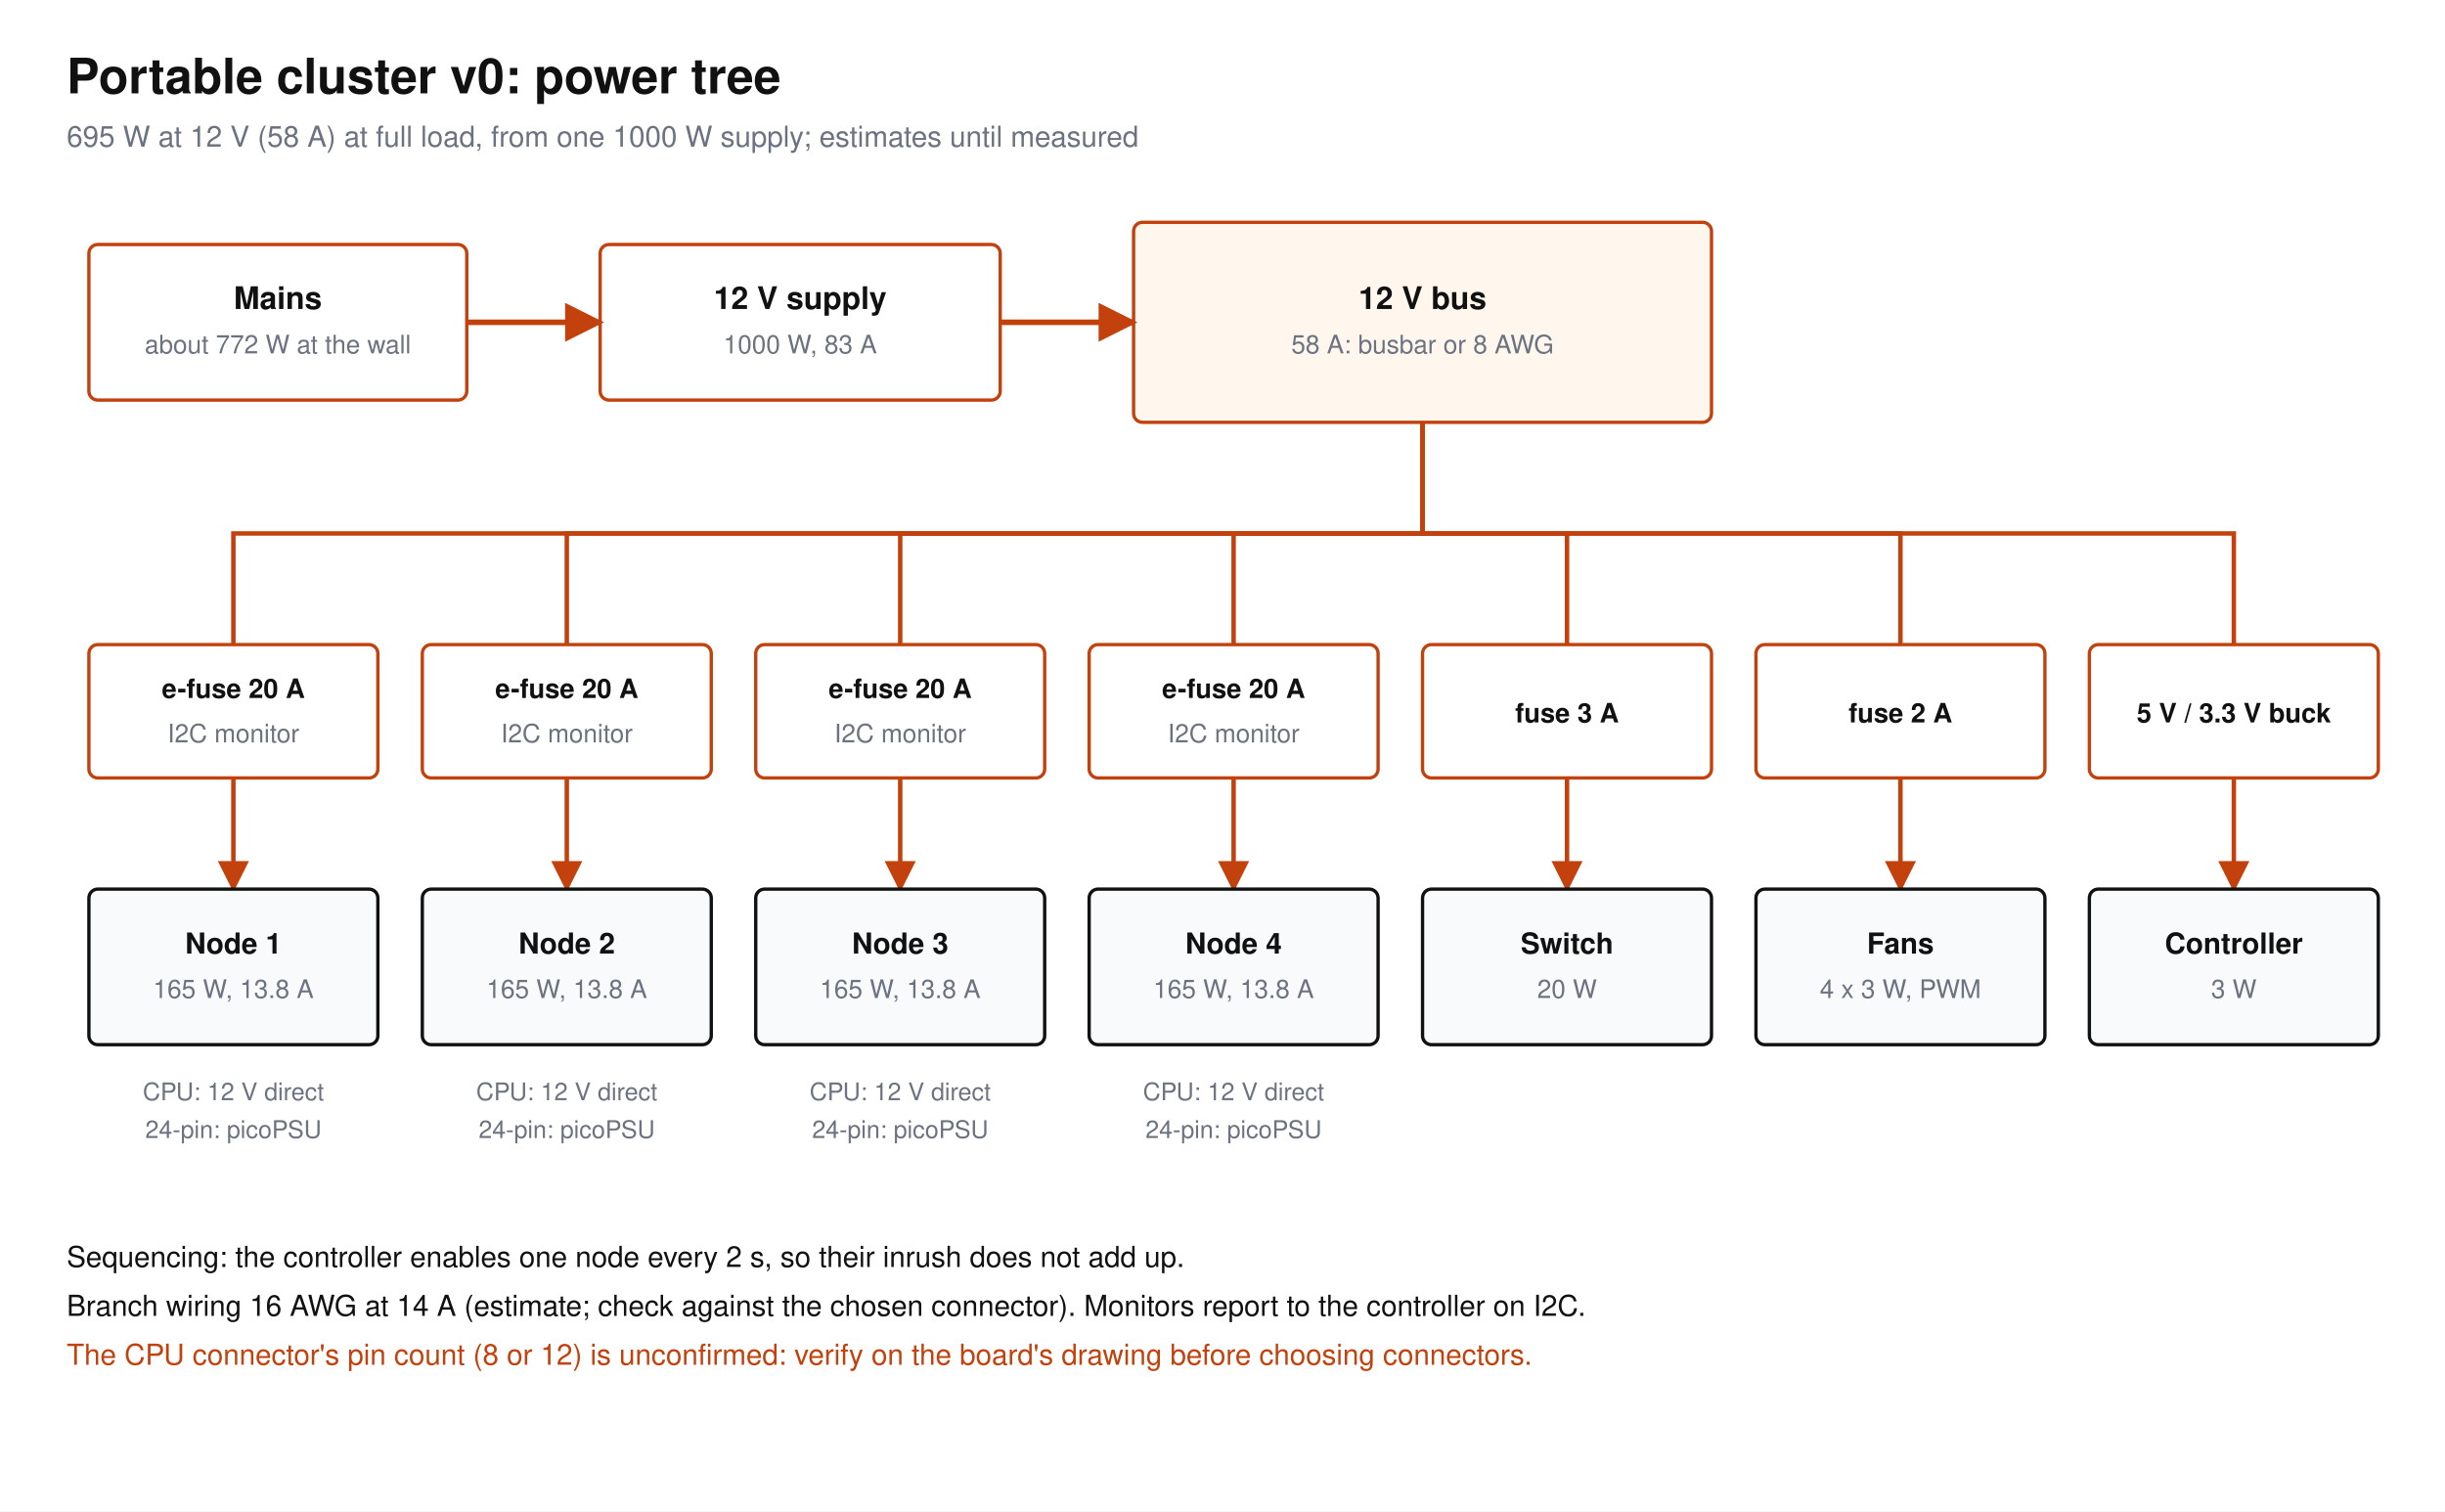
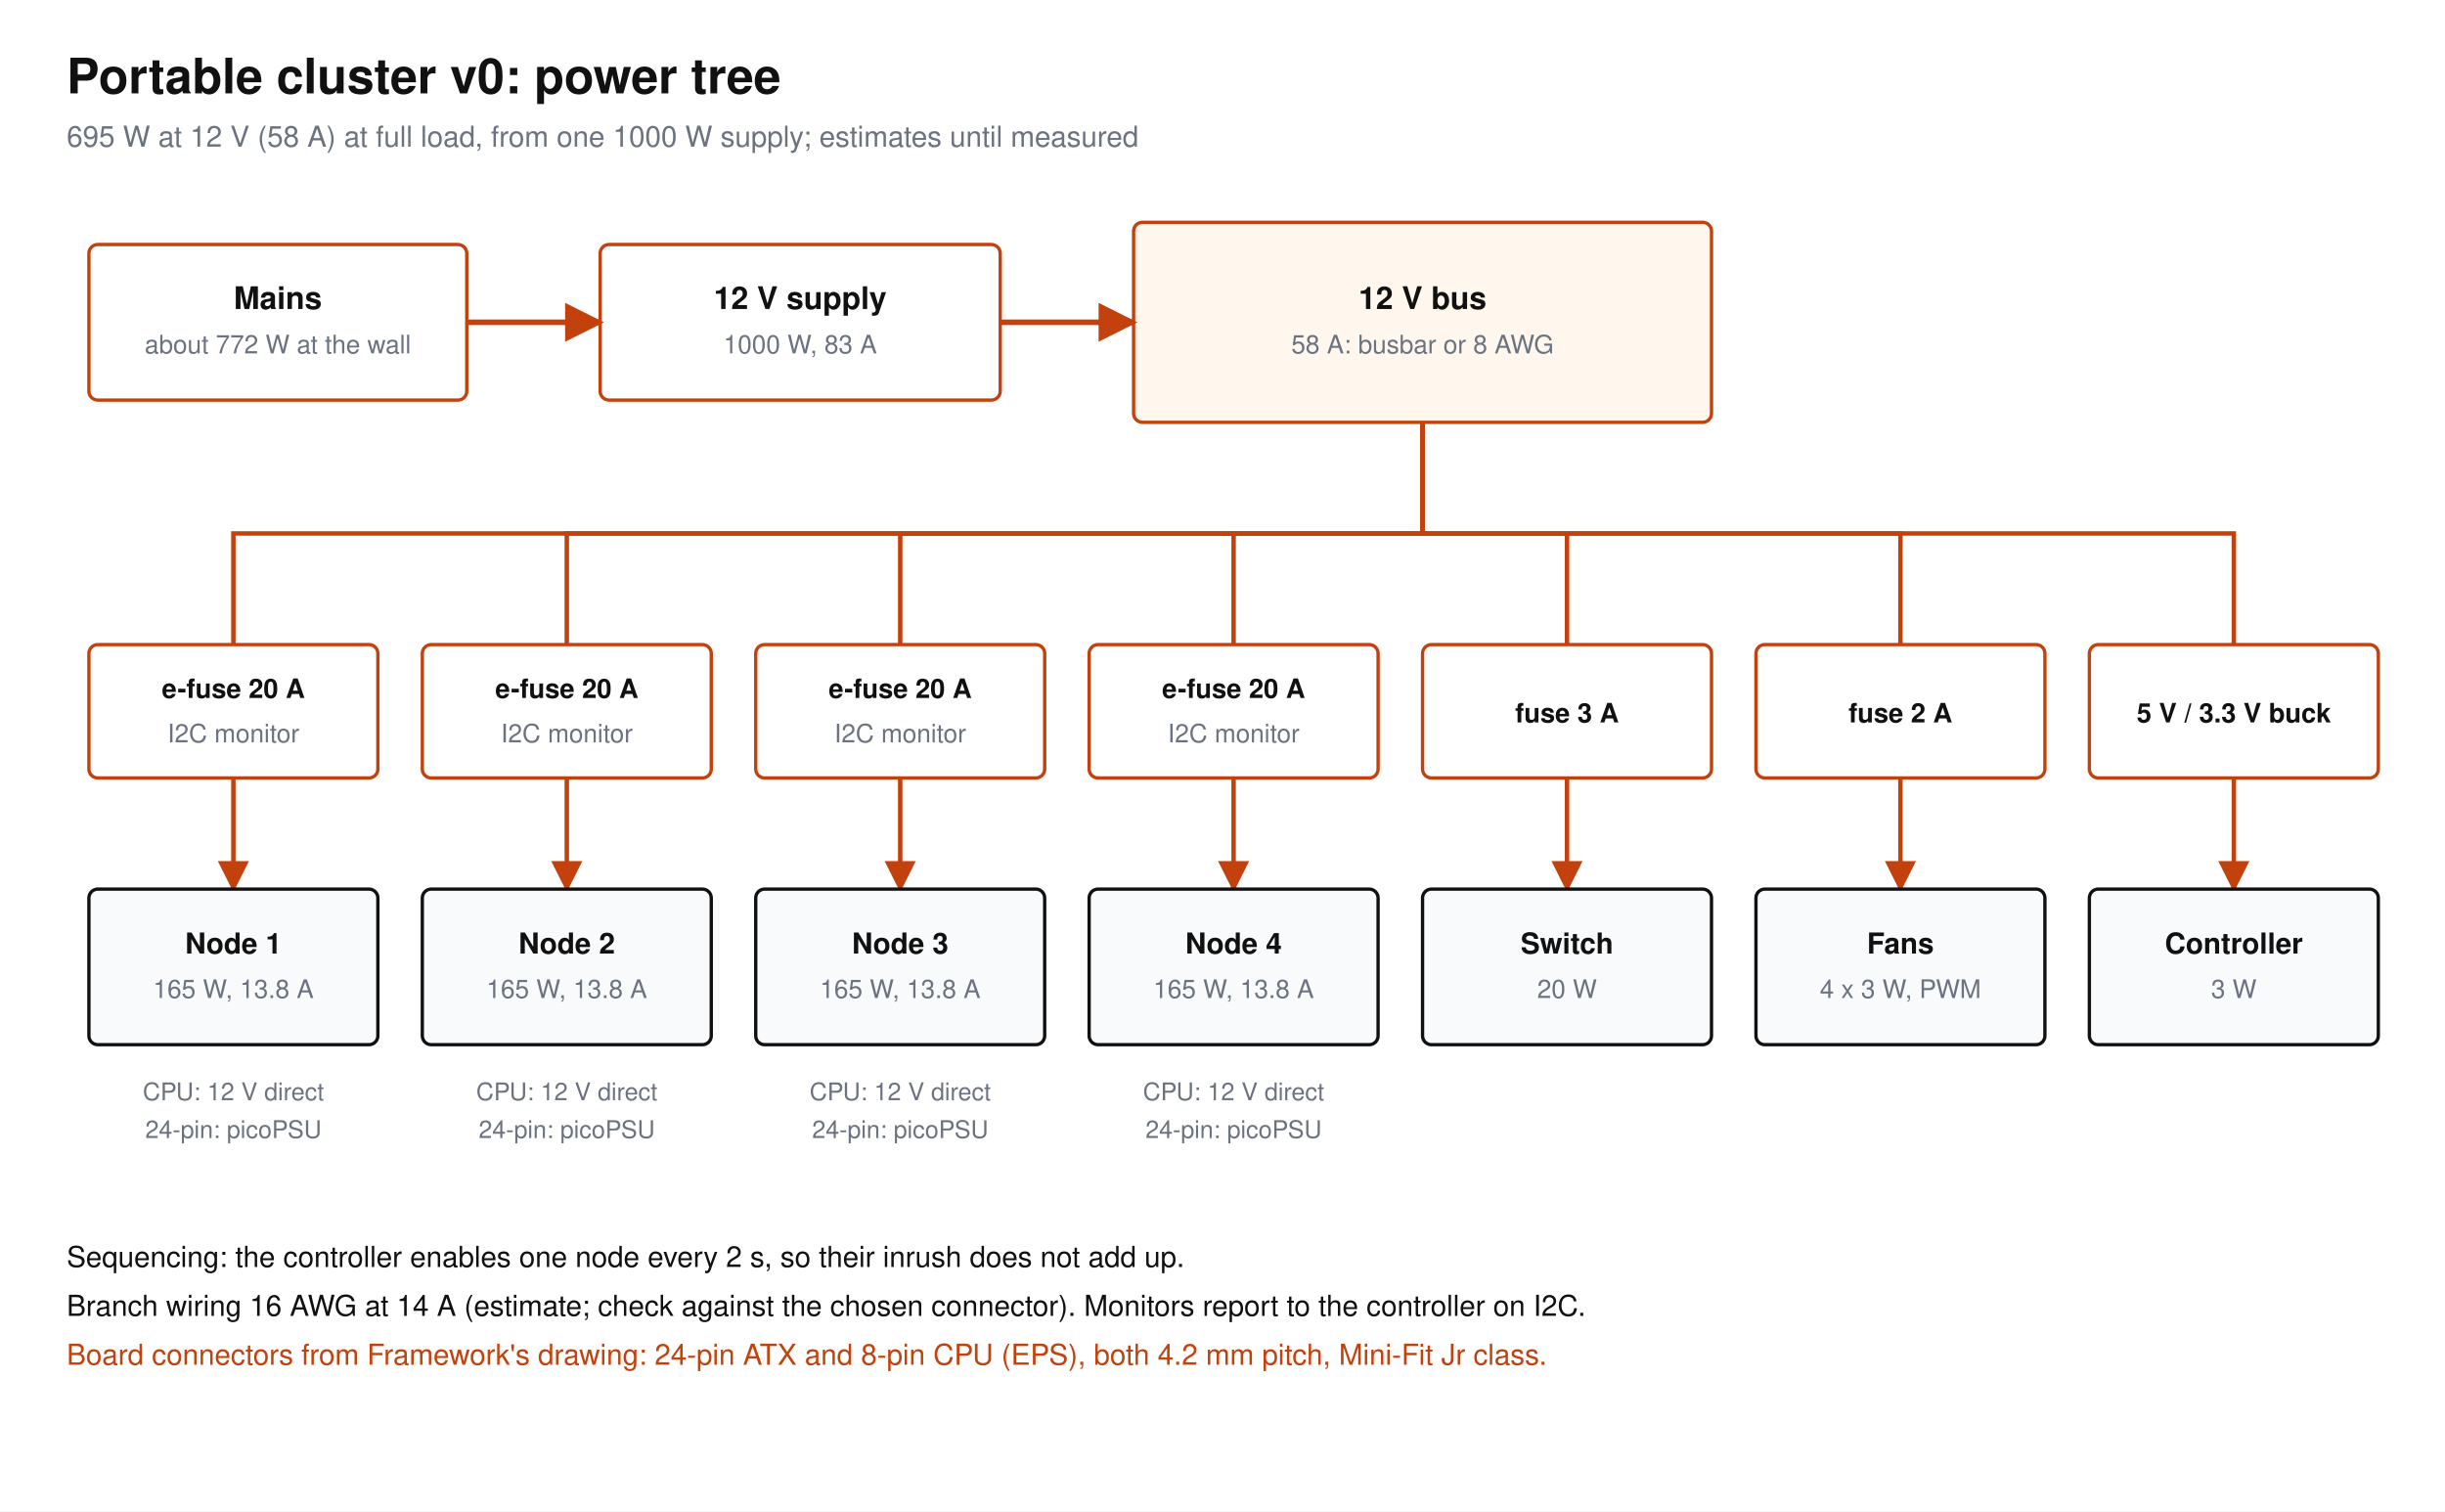
<svg xmlns="http://www.w3.org/2000/svg" viewBox="0 0 1100 680" width="1100" height="680">
  <defs>
    <marker id="ac2410c" viewBox="0 0 10 10" refX="9" refY="5" markerWidth="7" markerHeight="7" orient="auto">
      <path d="M0,0 L10,5 L0,10 z" fill="#c2410c" />
    </marker>
    <marker id="a1d4ed8" viewBox="0 0 10 10" refX="9" refY="5" markerWidth="7" markerHeight="7" orient="auto">
      <path d="M0,0 L10,5 L0,10 z" fill="#1d4ed8" />
    </marker>
    <marker id="a15803d" viewBox="0 0 10 10" refX="9" refY="5" markerWidth="7" markerHeight="7" orient="auto">
      <path d="M0,0 L10,5 L0,10 z" fill="#15803d" />
    </marker>
    <marker id="a64748b" viewBox="0 0 10 10" refX="9" refY="5" markerWidth="7" markerHeight="7" orient="auto">
      <path d="M0,0 L10,5 L0,10 z" fill="#64748b" />
    </marker>
  </defs>
  <rect width="100%" height="100%" fill="#ffffff" />
  <text x="30" y="42" font-family="Helvetica Neue, Helvetica, Arial, sans-serif" font-size="22" fill="#111111" text-anchor="start" font-weight="600">Portable cluster v0: power tree</text>
  <text x="30" y="66" font-family="Helvetica Neue, Helvetica, Arial, sans-serif" font-size="13" fill="#6b7280" text-anchor="start" font-weight="400">695 W at 12 V (58 A) at full load, from one 1000 W supply; estimates until measured</text>
  <rect x="40" y="110" width="170" height="70" rx="4" fill="#ffffff" stroke="#c2410c" stroke-width="1.5" />
  <text x="125.0" y="139.0" font-family="Helvetica Neue, Helvetica, Arial, sans-serif" font-size="14" fill="#111111" text-anchor="middle" font-weight="600">Mains</text>
  <text x="125.0" y="159.0" font-family="Helvetica Neue, Helvetica, Arial, sans-serif" font-size="11.5" fill="#6b7280" text-anchor="middle" font-weight="400">about 772 W at the wall</text>
  <rect x="270" y="110" width="180" height="70" rx="4" fill="#ffffff" stroke="#c2410c" stroke-width="1.5" />
  <text x="360.0" y="139.0" font-family="Helvetica Neue, Helvetica, Arial, sans-serif" font-size="14" fill="#111111" text-anchor="middle" font-weight="600">12 V supply</text>
  <text x="360.0" y="159.0" font-family="Helvetica Neue, Helvetica, Arial, sans-serif" font-size="11.5" fill="#6b7280" text-anchor="middle" font-weight="400">1000 W, 83 A</text>
  <rect x="510" y="100" width="260" height="90" rx="4" fill="#fff7ed" stroke="#c2410c" stroke-width="1.5" />
  <text x="640.0" y="139.0" font-family="Helvetica Neue, Helvetica, Arial, sans-serif" font-size="14" fill="#111111" text-anchor="middle" font-weight="600">12 V bus</text>
  <text x="640.0" y="159.0" font-family="Helvetica Neue, Helvetica, Arial, sans-serif" font-size="11.5" fill="#6b7280" text-anchor="middle" font-weight="400">58 A: busbar or 8 AWG</text>
  <polyline points="210,145 270,145" fill="none" stroke="#c2410c" stroke-width="2.5" marker-end="url(#ac2410c)" />
  <polyline points="450,145 510,145" fill="none" stroke="#c2410c" stroke-width="2.5" marker-end="url(#ac2410c)" />
  <polyline points="640,190 640,240 105,240 105,290" fill="none" stroke="#c2410c" stroke-width="2" />
  <rect x="40" y="290" width="130" height="60" rx="4" fill="#ffffff" stroke="#c2410c" stroke-width="1.5" />
  <text x="105.0" y="314.0" font-family="Helvetica Neue, Helvetica, Arial, sans-serif" font-size="12" fill="#111111" text-anchor="middle" font-weight="600">e-fuse 20 A</text>
  <text x="105.0" y="334.0" font-family="Helvetica Neue, Helvetica, Arial, sans-serif" font-size="11.5" fill="#6b7280" text-anchor="middle" font-weight="400">I2C monitor</text>
  <polyline points="105,350 105,400" fill="none" stroke="#c2410c" stroke-width="2" marker-end="url(#ac2410c)" />
  <rect x="40" y="400" width="130" height="70" rx="4" fill="#f8fafc" stroke="#111111" stroke-width="1.5" />
  <text x="105.0" y="429.0" font-family="Helvetica Neue, Helvetica, Arial, sans-serif" font-size="13" fill="#111111" text-anchor="middle" font-weight="600">Node 1</text>
  <text x="105.0" y="449.0" font-family="Helvetica Neue, Helvetica, Arial, sans-serif" font-size="11.5" fill="#6b7280" text-anchor="middle" font-weight="400">165 W, 13.8 A</text>
  <text x="105" y="495" font-family="Helvetica Neue, Helvetica, Arial, sans-serif" font-size="11" fill="#6b7280" text-anchor="middle" font-weight="400">CPU: 12 V direct</text>
  <text x="105" y="512" font-family="Helvetica Neue, Helvetica, Arial, sans-serif" font-size="11" fill="#6b7280" text-anchor="middle" font-weight="400">24-pin: picoPSU</text>
  <polyline points="640,190 640,240 255,240 255,290" fill="none" stroke="#c2410c" stroke-width="2" />
  <rect x="190" y="290" width="130" height="60" rx="4" fill="#ffffff" stroke="#c2410c" stroke-width="1.5" />
  <text x="255.0" y="314.0" font-family="Helvetica Neue, Helvetica, Arial, sans-serif" font-size="12" fill="#111111" text-anchor="middle" font-weight="600">e-fuse 20 A</text>
  <text x="255.0" y="334.0" font-family="Helvetica Neue, Helvetica, Arial, sans-serif" font-size="11.5" fill="#6b7280" text-anchor="middle" font-weight="400">I2C monitor</text>
  <polyline points="255,350 255,400" fill="none" stroke="#c2410c" stroke-width="2" marker-end="url(#ac2410c)" />
  <rect x="190" y="400" width="130" height="70" rx="4" fill="#f8fafc" stroke="#111111" stroke-width="1.5" />
  <text x="255.0" y="429.0" font-family="Helvetica Neue, Helvetica, Arial, sans-serif" font-size="13" fill="#111111" text-anchor="middle" font-weight="600">Node 2</text>
  <text x="255.0" y="449.0" font-family="Helvetica Neue, Helvetica, Arial, sans-serif" font-size="11.5" fill="#6b7280" text-anchor="middle" font-weight="400">165 W, 13.8 A</text>
  <text x="255" y="495" font-family="Helvetica Neue, Helvetica, Arial, sans-serif" font-size="11" fill="#6b7280" text-anchor="middle" font-weight="400">CPU: 12 V direct</text>
  <text x="255" y="512" font-family="Helvetica Neue, Helvetica, Arial, sans-serif" font-size="11" fill="#6b7280" text-anchor="middle" font-weight="400">24-pin: picoPSU</text>
  <polyline points="640,190 640,240 405,240 405,290" fill="none" stroke="#c2410c" stroke-width="2" />
  <rect x="340" y="290" width="130" height="60" rx="4" fill="#ffffff" stroke="#c2410c" stroke-width="1.5" />
  <text x="405.0" y="314.0" font-family="Helvetica Neue, Helvetica, Arial, sans-serif" font-size="12" fill="#111111" text-anchor="middle" font-weight="600">e-fuse 20 A</text>
  <text x="405.0" y="334.0" font-family="Helvetica Neue, Helvetica, Arial, sans-serif" font-size="11.5" fill="#6b7280" text-anchor="middle" font-weight="400">I2C monitor</text>
  <polyline points="405,350 405,400" fill="none" stroke="#c2410c" stroke-width="2" marker-end="url(#ac2410c)" />
  <rect x="340" y="400" width="130" height="70" rx="4" fill="#f8fafc" stroke="#111111" stroke-width="1.5" />
  <text x="405.0" y="429.0" font-family="Helvetica Neue, Helvetica, Arial, sans-serif" font-size="13" fill="#111111" text-anchor="middle" font-weight="600">Node 3</text>
  <text x="405.0" y="449.0" font-family="Helvetica Neue, Helvetica, Arial, sans-serif" font-size="11.5" fill="#6b7280" text-anchor="middle" font-weight="400">165 W, 13.8 A</text>
  <text x="405" y="495" font-family="Helvetica Neue, Helvetica, Arial, sans-serif" font-size="11" fill="#6b7280" text-anchor="middle" font-weight="400">CPU: 12 V direct</text>
  <text x="405" y="512" font-family="Helvetica Neue, Helvetica, Arial, sans-serif" font-size="11" fill="#6b7280" text-anchor="middle" font-weight="400">24-pin: picoPSU</text>
  <polyline points="640,190 640,240 555,240 555,290" fill="none" stroke="#c2410c" stroke-width="2" />
  <rect x="490" y="290" width="130" height="60" rx="4" fill="#ffffff" stroke="#c2410c" stroke-width="1.5" />
  <text x="555.0" y="314.0" font-family="Helvetica Neue, Helvetica, Arial, sans-serif" font-size="12" fill="#111111" text-anchor="middle" font-weight="600">e-fuse 20 A</text>
  <text x="555.0" y="334.0" font-family="Helvetica Neue, Helvetica, Arial, sans-serif" font-size="11.5" fill="#6b7280" text-anchor="middle" font-weight="400">I2C monitor</text>
  <polyline points="555,350 555,400" fill="none" stroke="#c2410c" stroke-width="2" marker-end="url(#ac2410c)" />
  <rect x="490" y="400" width="130" height="70" rx="4" fill="#f8fafc" stroke="#111111" stroke-width="1.5" />
  <text x="555.0" y="429.0" font-family="Helvetica Neue, Helvetica, Arial, sans-serif" font-size="13" fill="#111111" text-anchor="middle" font-weight="600">Node 4</text>
  <text x="555.0" y="449.0" font-family="Helvetica Neue, Helvetica, Arial, sans-serif" font-size="11.5" fill="#6b7280" text-anchor="middle" font-weight="400">165 W, 13.8 A</text>
  <text x="555" y="495" font-family="Helvetica Neue, Helvetica, Arial, sans-serif" font-size="11" fill="#6b7280" text-anchor="middle" font-weight="400">CPU: 12 V direct</text>
  <text x="555" y="512" font-family="Helvetica Neue, Helvetica, Arial, sans-serif" font-size="11" fill="#6b7280" text-anchor="middle" font-weight="400">24-pin: picoPSU</text>
  <polyline points="640,190 640,240 705,240 705,290" fill="none" stroke="#c2410c" stroke-width="2" />
  <rect x="640" y="290" width="130" height="60" rx="4" fill="#ffffff" stroke="#c2410c" stroke-width="1.5" />
  <text x="705.0" y="325.0" font-family="Helvetica Neue, Helvetica, Arial, sans-serif" font-size="12" fill="#111111" text-anchor="middle" font-weight="600">fuse 3 A</text>
  <polyline points="705,350 705,400" fill="none" stroke="#c2410c" stroke-width="2" marker-end="url(#ac2410c)" />
  <rect x="640" y="400" width="130" height="70" rx="4" fill="#f8fafc" stroke="#111111" stroke-width="1.5" />
  <text x="705.0" y="429.0" font-family="Helvetica Neue, Helvetica, Arial, sans-serif" font-size="13" fill="#111111" text-anchor="middle" font-weight="600">Switch</text>
  <text x="705.0" y="449.0" font-family="Helvetica Neue, Helvetica, Arial, sans-serif" font-size="11.5" fill="#6b7280" text-anchor="middle" font-weight="400">20 W</text>
  <polyline points="640,190 640,240 855,240 855,290" fill="none" stroke="#c2410c" stroke-width="2" />
  <rect x="790" y="290" width="130" height="60" rx="4" fill="#ffffff" stroke="#c2410c" stroke-width="1.5" />
  <text x="855.0" y="325.0" font-family="Helvetica Neue, Helvetica, Arial, sans-serif" font-size="12" fill="#111111" text-anchor="middle" font-weight="600">fuse 2 A</text>
  <polyline points="855,350 855,400" fill="none" stroke="#c2410c" stroke-width="2" marker-end="url(#ac2410c)" />
  <rect x="790" y="400" width="130" height="70" rx="4" fill="#f8fafc" stroke="#111111" stroke-width="1.5" />
  <text x="855.0" y="429.0" font-family="Helvetica Neue, Helvetica, Arial, sans-serif" font-size="13" fill="#111111" text-anchor="middle" font-weight="600">Fans</text>
  <text x="855.0" y="449.0" font-family="Helvetica Neue, Helvetica, Arial, sans-serif" font-size="11.5" fill="#6b7280" text-anchor="middle" font-weight="400">4 x 3 W, PWM</text>
  <polyline points="640,190 640,240 1005,240 1005,290" fill="none" stroke="#c2410c" stroke-width="2" />
  <rect x="940" y="290" width="130" height="60" rx="4" fill="#ffffff" stroke="#c2410c" stroke-width="1.5" />
  <text x="1005.0" y="325.0" font-family="Helvetica Neue, Helvetica, Arial, sans-serif" font-size="12" fill="#111111" text-anchor="middle" font-weight="600">5 V / 3.3 V buck</text>
  <polyline points="1005,350 1005,400" fill="none" stroke="#c2410c" stroke-width="2" marker-end="url(#ac2410c)" />
  <rect x="940" y="400" width="130" height="70" rx="4" fill="#f8fafc" stroke="#111111" stroke-width="1.5" />
  <text x="1005.0" y="429.0" font-family="Helvetica Neue, Helvetica, Arial, sans-serif" font-size="13" fill="#111111" text-anchor="middle" font-weight="600">Controller</text>
  <text x="1005.0" y="449.0" font-family="Helvetica Neue, Helvetica, Arial, sans-serif" font-size="11.5" fill="#6b7280" text-anchor="middle" font-weight="400">3 W</text>
  <text x="30" y="570" font-family="Helvetica Neue, Helvetica, Arial, sans-serif" font-size="13" fill="#111111" text-anchor="start" font-weight="400">Sequencing: the controller enables one node every 2 s, so their inrush does not add up.</text>
  <text x="30" y="592" font-family="Helvetica Neue, Helvetica, Arial, sans-serif" font-size="13" fill="#111111" text-anchor="start" font-weight="400">Branch wiring 16 AWG at 14 A (estimate; check against the chosen connector). Monitors report to the controller on I2C.</text>
-   <text x="30" y="614" font-family="Helvetica Neue, Helvetica, Arial, sans-serif" font-size="13" fill="#c2410c" text-anchor="start" font-weight="400">The CPU connector's pin count (8 or 12) is unconfirmed: verify on the board's drawing before choosing connectors.</text>
+   <text x="30" y="614" font-family="Helvetica Neue, Helvetica, Arial, sans-serif" font-size="13" fill="#c2410c" text-anchor="start" font-weight="400">Board connectors from Framework's drawing: 24-pin ATX and 8-pin CPU (EPS), both 4.2 mm pitch, Mini-Fit Jr class.</text>
</svg>
